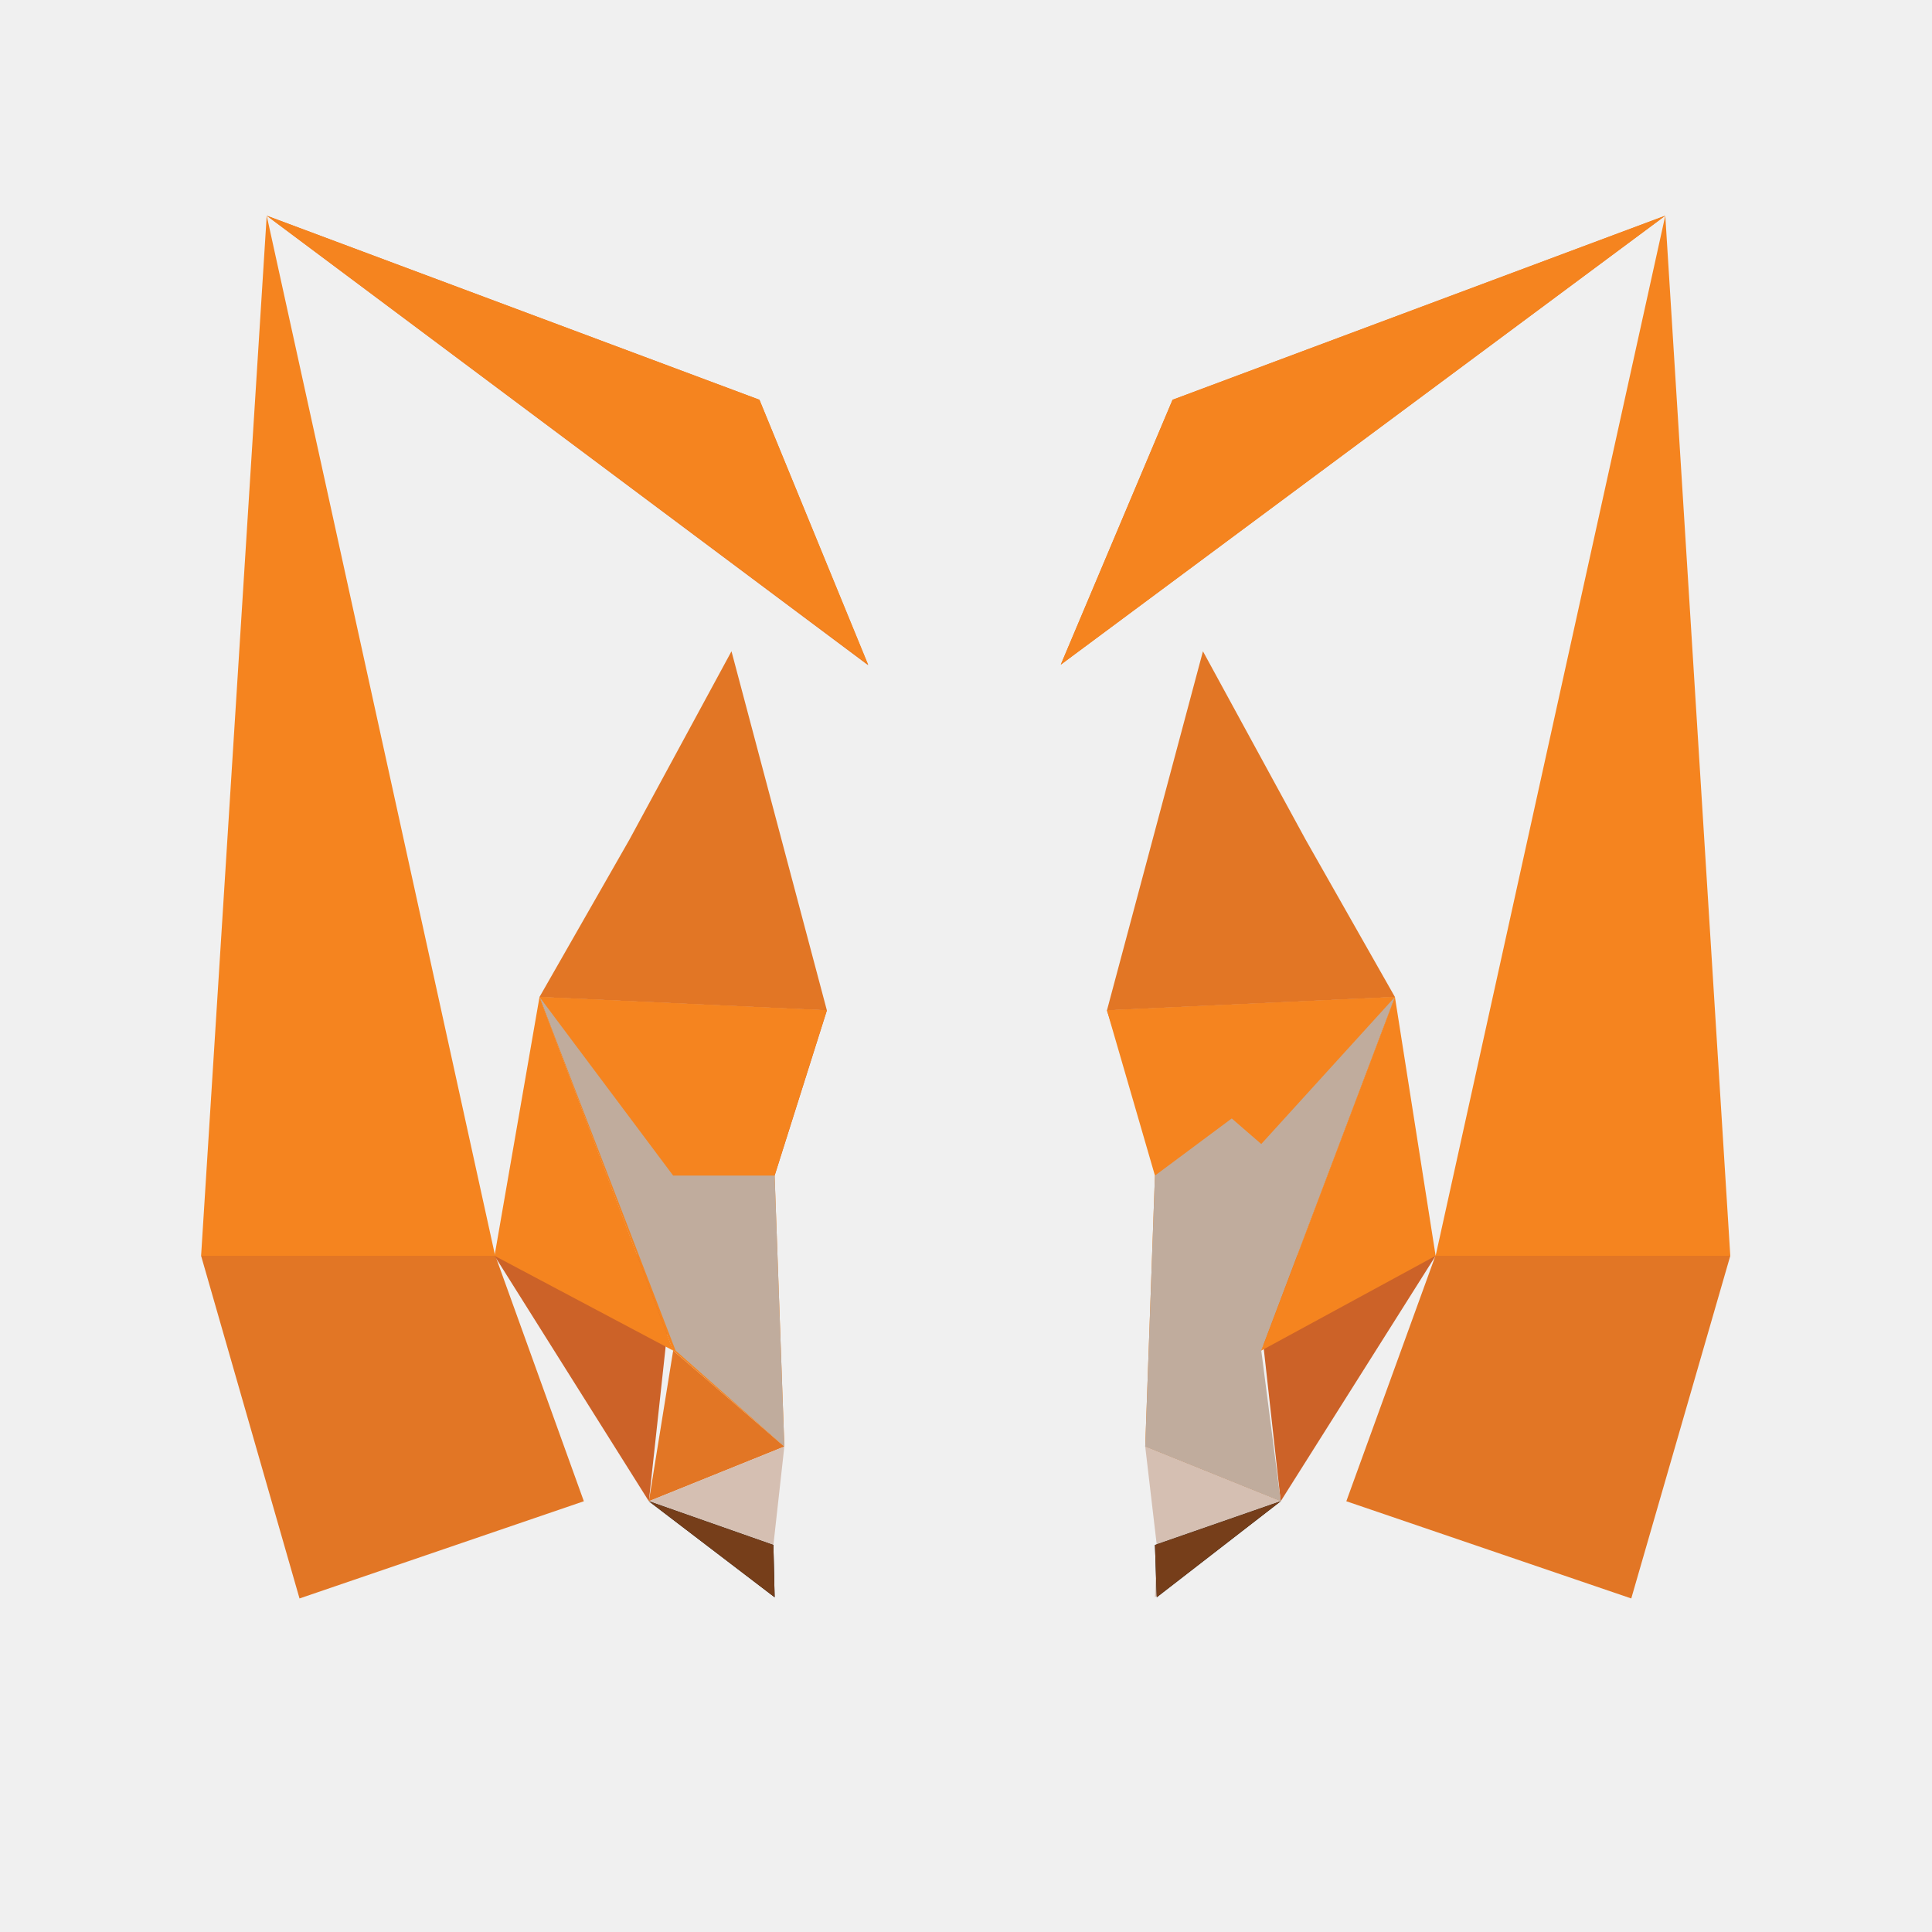
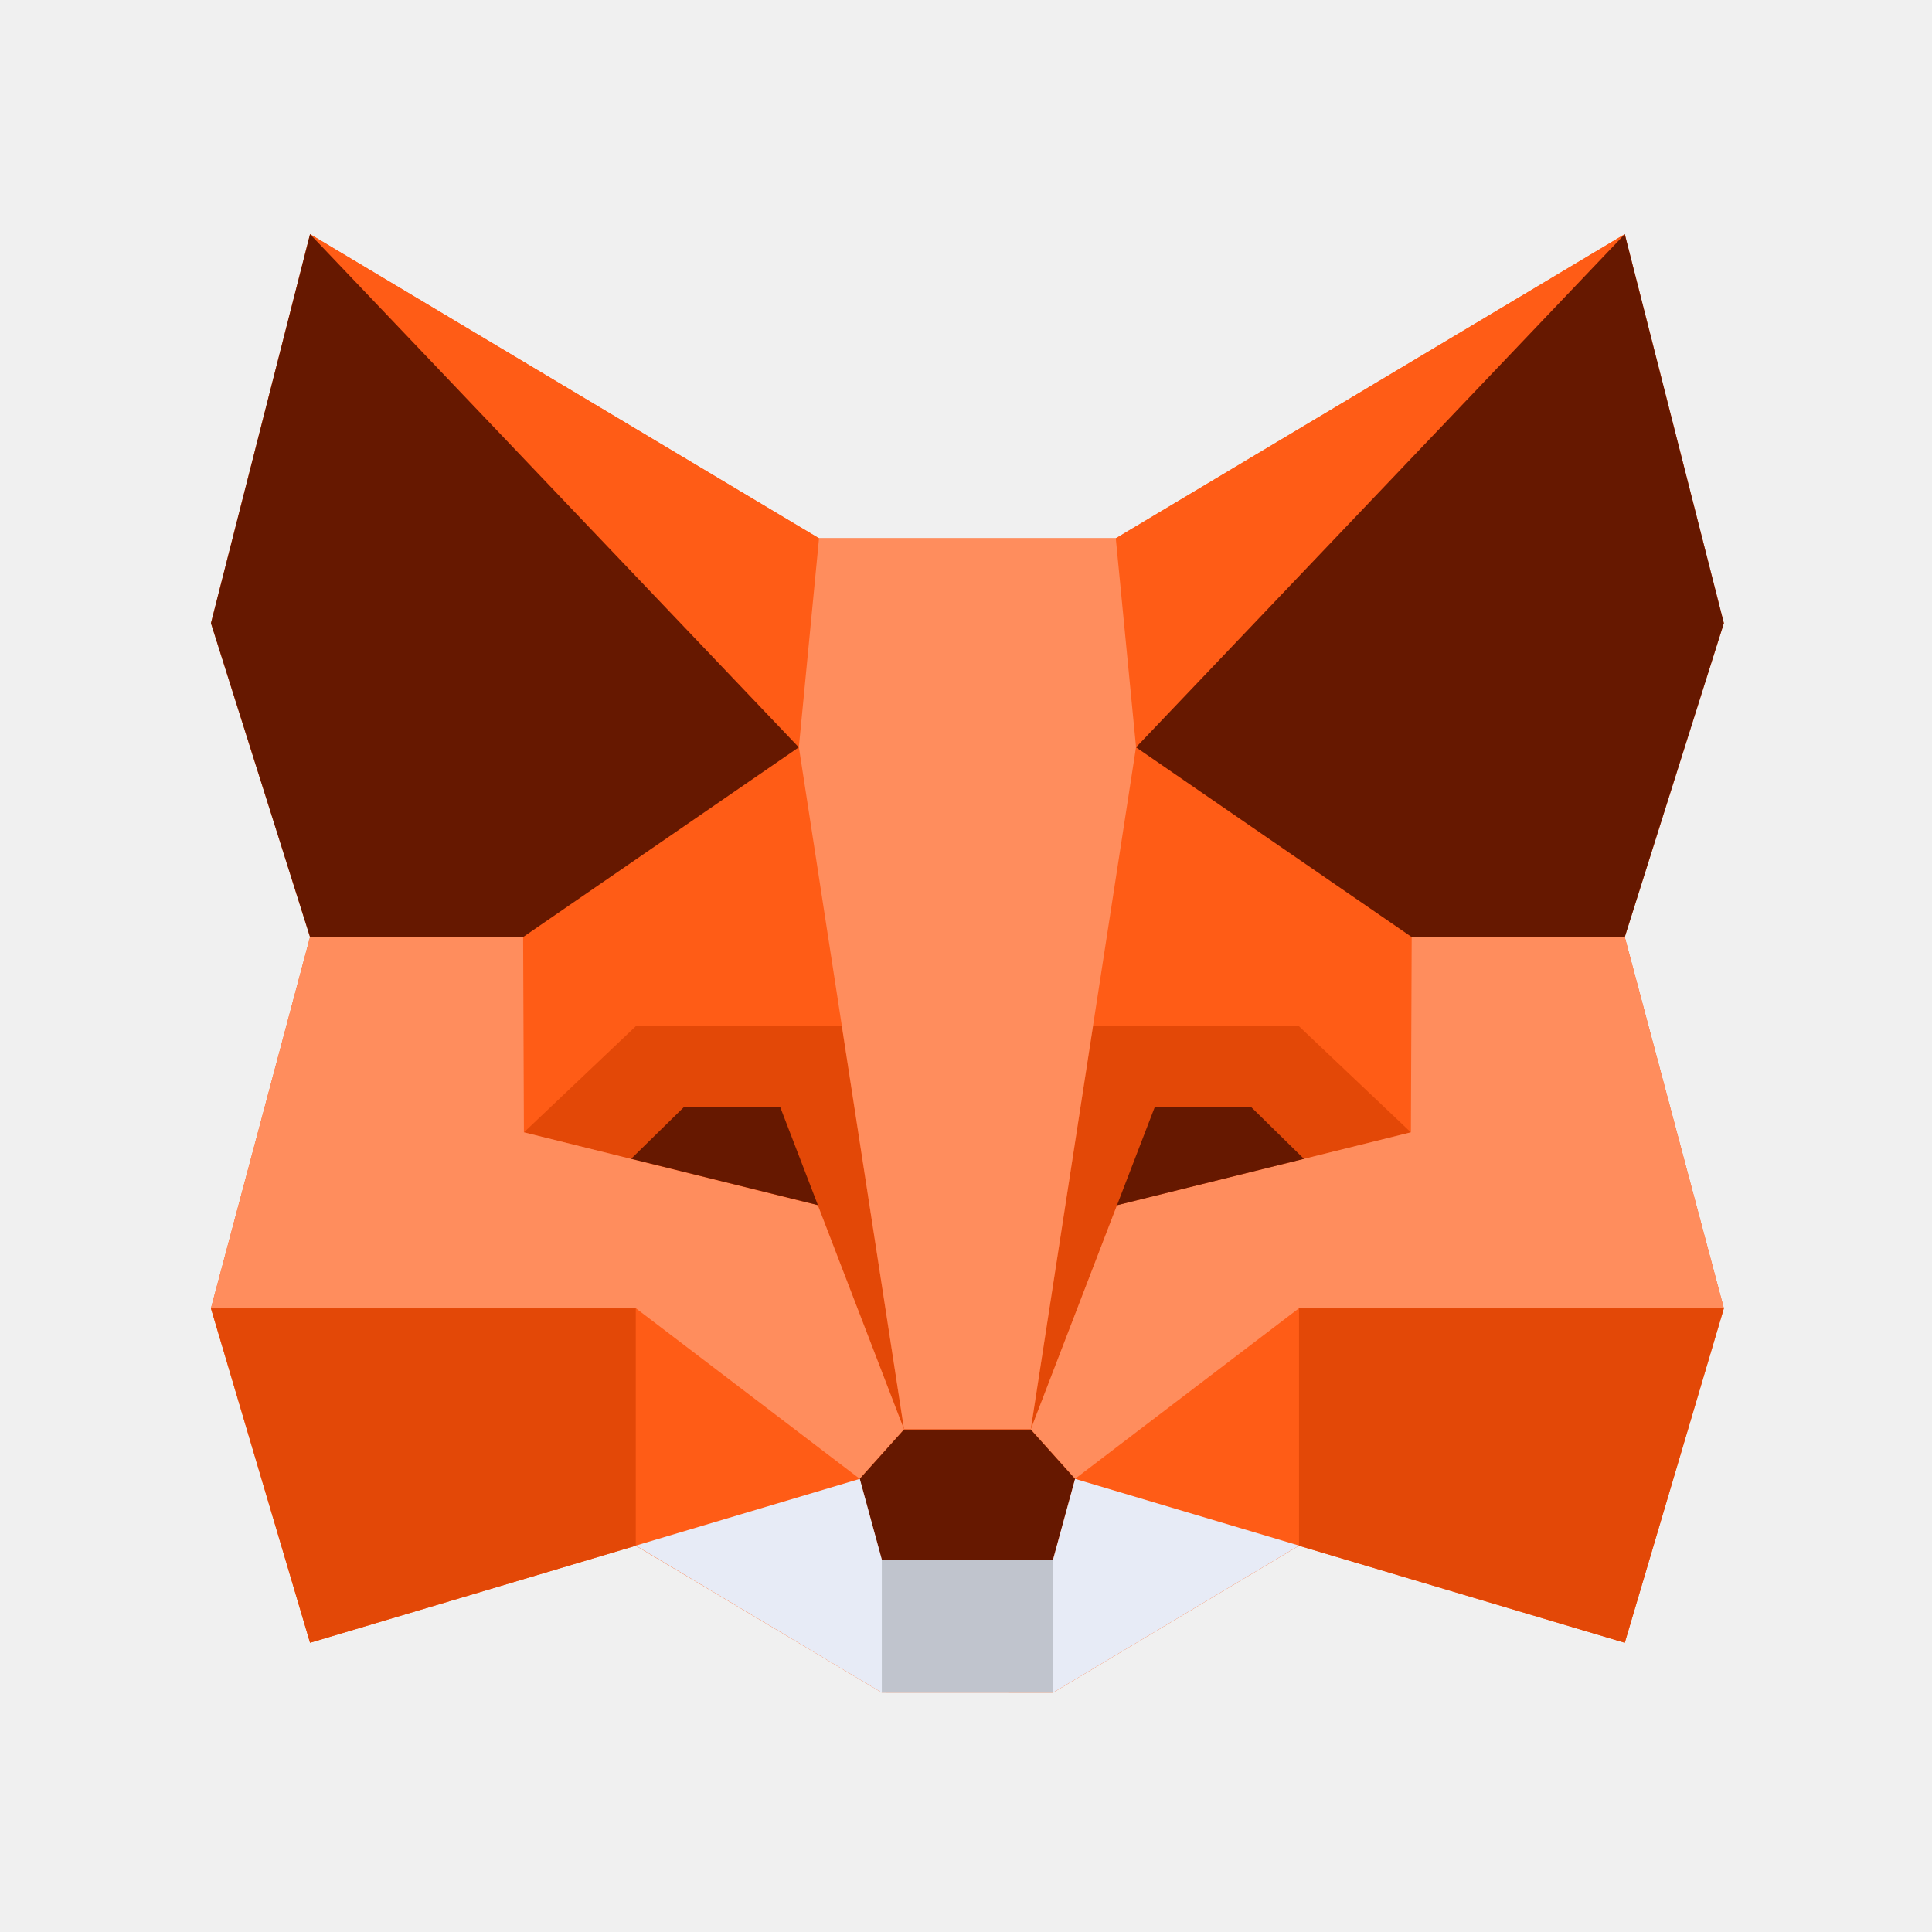
- <svg xmlns="http://www.w3.org/2000/svg" width="318" height="318" viewBox="0 0 318 318" fill="none">
-   <path d="M274.1 35.5L174.6 109.4L193 65.8L274.1 35.5Z" fill="#E17726" />
-   <path d="M43.9 35.5L142.9 109.5L125 65.8L43.9 35.5Z" fill="#E27625" />
-   <path d="M236.3 206.6L221.6 247.1L268.5 263.1L284.8 206.7L236.3 206.6Z" fill="#E27625" />
-   <path d="M33.1 206.7L49.3 263.1L96.1 247.1L81.5 206.6L33.1 206.7Z" fill="#E27625" />
-   <path d="M103.6 138.2L88.8 164.1L136.1 166.3L120.4 107.2L103.6 138.2Z" fill="#E27625" />
-   <path d="M214.9 138.2L198 107.2L182.2 166.3L229.6 164.1L214.9 138.2Z" fill="#E27625" />
-   <path d="M106.8 247.1L129.1 238.1L110.8 222.3L106.8 247.1Z" fill="#E27625" />
-   <path d="M188.5 238.1L210.8 247.1L206.8 222.3L188.5 238.1Z" fill="#E27625" />
-   <path d="M210.8 247.1L188.5 238.1L190.4 254.3L190.1 262.9L210.8 247.1Z" fill="#D5BFB2" />
-   <path d="M106.8 247.1L127.5 262.9L127.3 254.3L129.1 238.1L106.8 247.1Z" fill="#D5BFB2" />
-   <path d="M127.5 193.5L110.8 188.3L120.3 181.3L127.5 193.5Z" fill="#233447" />
-   <path d="M190.9 193.5L198.1 181.3L207.6 188.3L190.9 193.5Z" fill="#233447" />
-   <path d="M106.8 247.1L111.2 206.6L81.4 206.7L106.8 247.1Z" fill="#CC6228" />
-   <path d="M206.3 206.6L210.8 247.1L236.3 206.7L206.3 206.6Z" fill="#CC6228" />
-   <path d="M229.6 164.1L182.2 166.3L190.9 193.5L198.1 181.3L207.6 188.3L229.6 164.1Z" fill="#CC6228" />
-   <path d="M110.8 188.3L120.3 181.3L127.5 193.5L136.1 166.3L88.8 164.1L110.8 188.3Z" fill="#CC6228" />
-   <path d="M88.8 164.1L110.8 222.3L110.8 188.3L88.8 164.1Z" fill="#E27525" />
-   <path d="M207.6 188.3L207.6 222.3L229.6 164.1L207.6 188.3Z" fill="#E27525" />
-   <path d="M136.1 166.3L127.5 193.5L129.1 238.1L110.8 222.3L88.8 164.1L136.1 166.3Z" fill="#F5841F" />
-   <path d="M182.2 166.3L229.6 164.1L207.6 222.3L188.5 238.1L190.1 193.5L182.2 166.3Z" fill="#F5841F" />
-   <path d="M190.1 193.5L188.5 238.1L210.8 247.1L207.6 222.3L229.6 164.1L190.1 193.5Z" fill="#C0AC9D" />
-   <path d="M110.8 193.5L88.8 164.1L111.2 222.3L129.1 238.1L127.5 193.5L110.8 193.5Z" fill="#C0AC9D" />
-   <path d="M127.3 254.3L127.5 262.9L106.8 247.1L127.3 254.3Z" fill="#161616" />
-   <path d="M190.1 254.3L210.8 247.1L190.4 262.9L190.1 254.3Z" fill="#161616" />
-   <path d="M210.8 247.1L190.1 254.3L190.4 262.9L210.8 247.1Z" fill="#763E1A" />
-   <path d="M106.8 247.1L127.3 254.3L127.5 262.9L106.8 247.1Z" fill="#763E1A" />
-   <path d="M236.3 206.7L284.8 206.7L274.1 35.5L236.3 206.7Z" fill="#F5841F" />
-   <path d="M81.5 206.7L33.1 206.7L43.9 35.5L81.5 206.7Z" fill="#F5841F" />
-   <path d="M193 65.8L174.6 109.4L274.1 35.5L193 65.8Z" fill="#F5841F" />
-   <path d="M125 65.8L43.9 35.5L142.9 109.4L125 65.8Z" fill="#F5841F" />
-   <path d="M88.8 164.1L110.8 222.3L81.4 206.7L88.8 164.1Z" fill="#F5841F" />
-   <path d="M229.6 164.1L236.3 206.7L207.6 222.3L229.6 164.1Z" fill="#F5841F" />
-   <path d="M136.1 166.3L110.8 188.3L88.8 164.1L136.1 166.3Z" fill="#F5841F" />
-   <path d="M182.2 166.3L229.6 164.1L207.6 188.3L182.2 166.3Z" fill="#F5841F" />
+ <svg xmlns="http://www.w3.org/2000/svg" width="1025" height="1025" viewBox="0 0 1025 1025" fill="none">
+   <g clip-path="url(#clip0_542_3186)">
+     <path d="M862.005 871.546L689.114 820.065L558.73 898.006L467.763 897.968L337.303 820.065L164.488 871.546L111.92 694.087L164.488 497.133L111.92 330.613L164.488 124.233L434.526 285.567H591.967L862.005 124.233L914.573 330.613L862.005 497.133L914.573 694.087L862.005 871.546Z" fill="#FF5C16" />
+     <path d="M164.527 124.233L434.566 285.68L423.826 396.479L164.527 124.233Z" fill="#FF5C16" />
+     <path d="M337.34 694.163L456.155 784.672L337.34 820.065V694.163Z" fill="#FF5C16" />
+     <path d="M446.659 544.525L423.823 396.554L277.65 497.169L277.574 497.132V497.207L278.026 600.776L337.302 544.525H337.34H446.659Z" fill="#FF5C16" />
+     <path d="M862.005 124.233L591.967 285.68L602.669 396.479L862.005 124.233Z" fill="#FF5C16" />
+     <path d="M689.19 694.163L570.375 784.672L689.19 820.065V694.163Z" fill="#FF5C16" />
+     <path d="M748.922 497.207H748.96H748.922V497.132L748.884 497.169L602.711 396.554L579.875 544.525H689.194L748.508 600.776L748.922 497.207Z" fill="#FF5C16" />
+     <path d="M337.303 820.062L164.488 871.544L111.92 694.16H337.303V820.062Z" fill="#E34807" />
+     <path d="M446.623 544.487L479.634 758.4L433.886 639.463L277.953 600.776L337.267 544.487H446.586H446.623Z" fill="#E34807" />
+     <path d="M689.188 820.062L862.003 871.544L914.571 694.16H689.188V820.062Z" fill="#E34807" />
+     <path d="M579.87 544.487L546.859 758.4L592.607 639.463L748.54 600.776L689.189 544.487H579.87Z" fill="#E34807" />
+     <path d="M111.92 694.085L164.488 497.131H277.538L277.952 600.737L433.886 639.424L479.633 758.361L456.119 784.556L337.304 694.047H111.92V694.085Z" fill="#FF8D5D" />
+     <path d="M914.573 694.085L862.004 497.131H748.955L748.54 600.737L592.607 639.424L546.859 758.361L570.374 784.556L689.189 694.047H914.573V694.085Z" fill="#FF8D5D" />
+     <path d="M591.969 285.567H513.249H434.528L423.826 396.366L479.635 758.25H546.862L602.709 396.366L591.969 285.567Z" fill="#FF8D5D" />
+     <path d="M164.488 124.233L111.92 330.613L164.488 497.133H277.538L423.787 396.479L164.488 124.233Z" fill="#661800" />
+     <path d="M413.951 587.451H362.739L334.854 614.781L433.923 639.349L413.951 587.413V587.451Z" fill="#661800" />
+     <path d="M862.006 124.233L914.574 330.613L862.006 497.133H748.956L602.707 396.479L862.006 124.233Z" fill="#661800" />
+     <path d="M612.617 587.451H663.904L691.79 614.819L592.607 639.424L612.617 587.413V587.451Z" fill="#661800" />
+     <path d="M558.692 827.41L570.373 784.635L546.859 758.44H479.594L456.08 784.635L467.762 827.41" fill="#661800" />
+     <path d="M558.689 827.407V898.043H467.76V827.407H558.689Z" fill="#C0C4CD" />
+     <path d="M337.34 819.99L467.837 898.007V827.372L456.155 784.597L337.34 819.99Z" fill="#E7EBF6" />
+     <path d="M689.19 819.99L558.693 898.007V827.372L570.375 784.597L689.19 819.99Z" fill="#E7EBF6" />
+   </g>
+   <defs>
+     <clipPath id="clip0_542_3186">
+       <rect width="1024" height="1024" fill="white" transform="translate(0.986328 0.5)" />
+     </clipPath>
+   </defs>
</svg>
